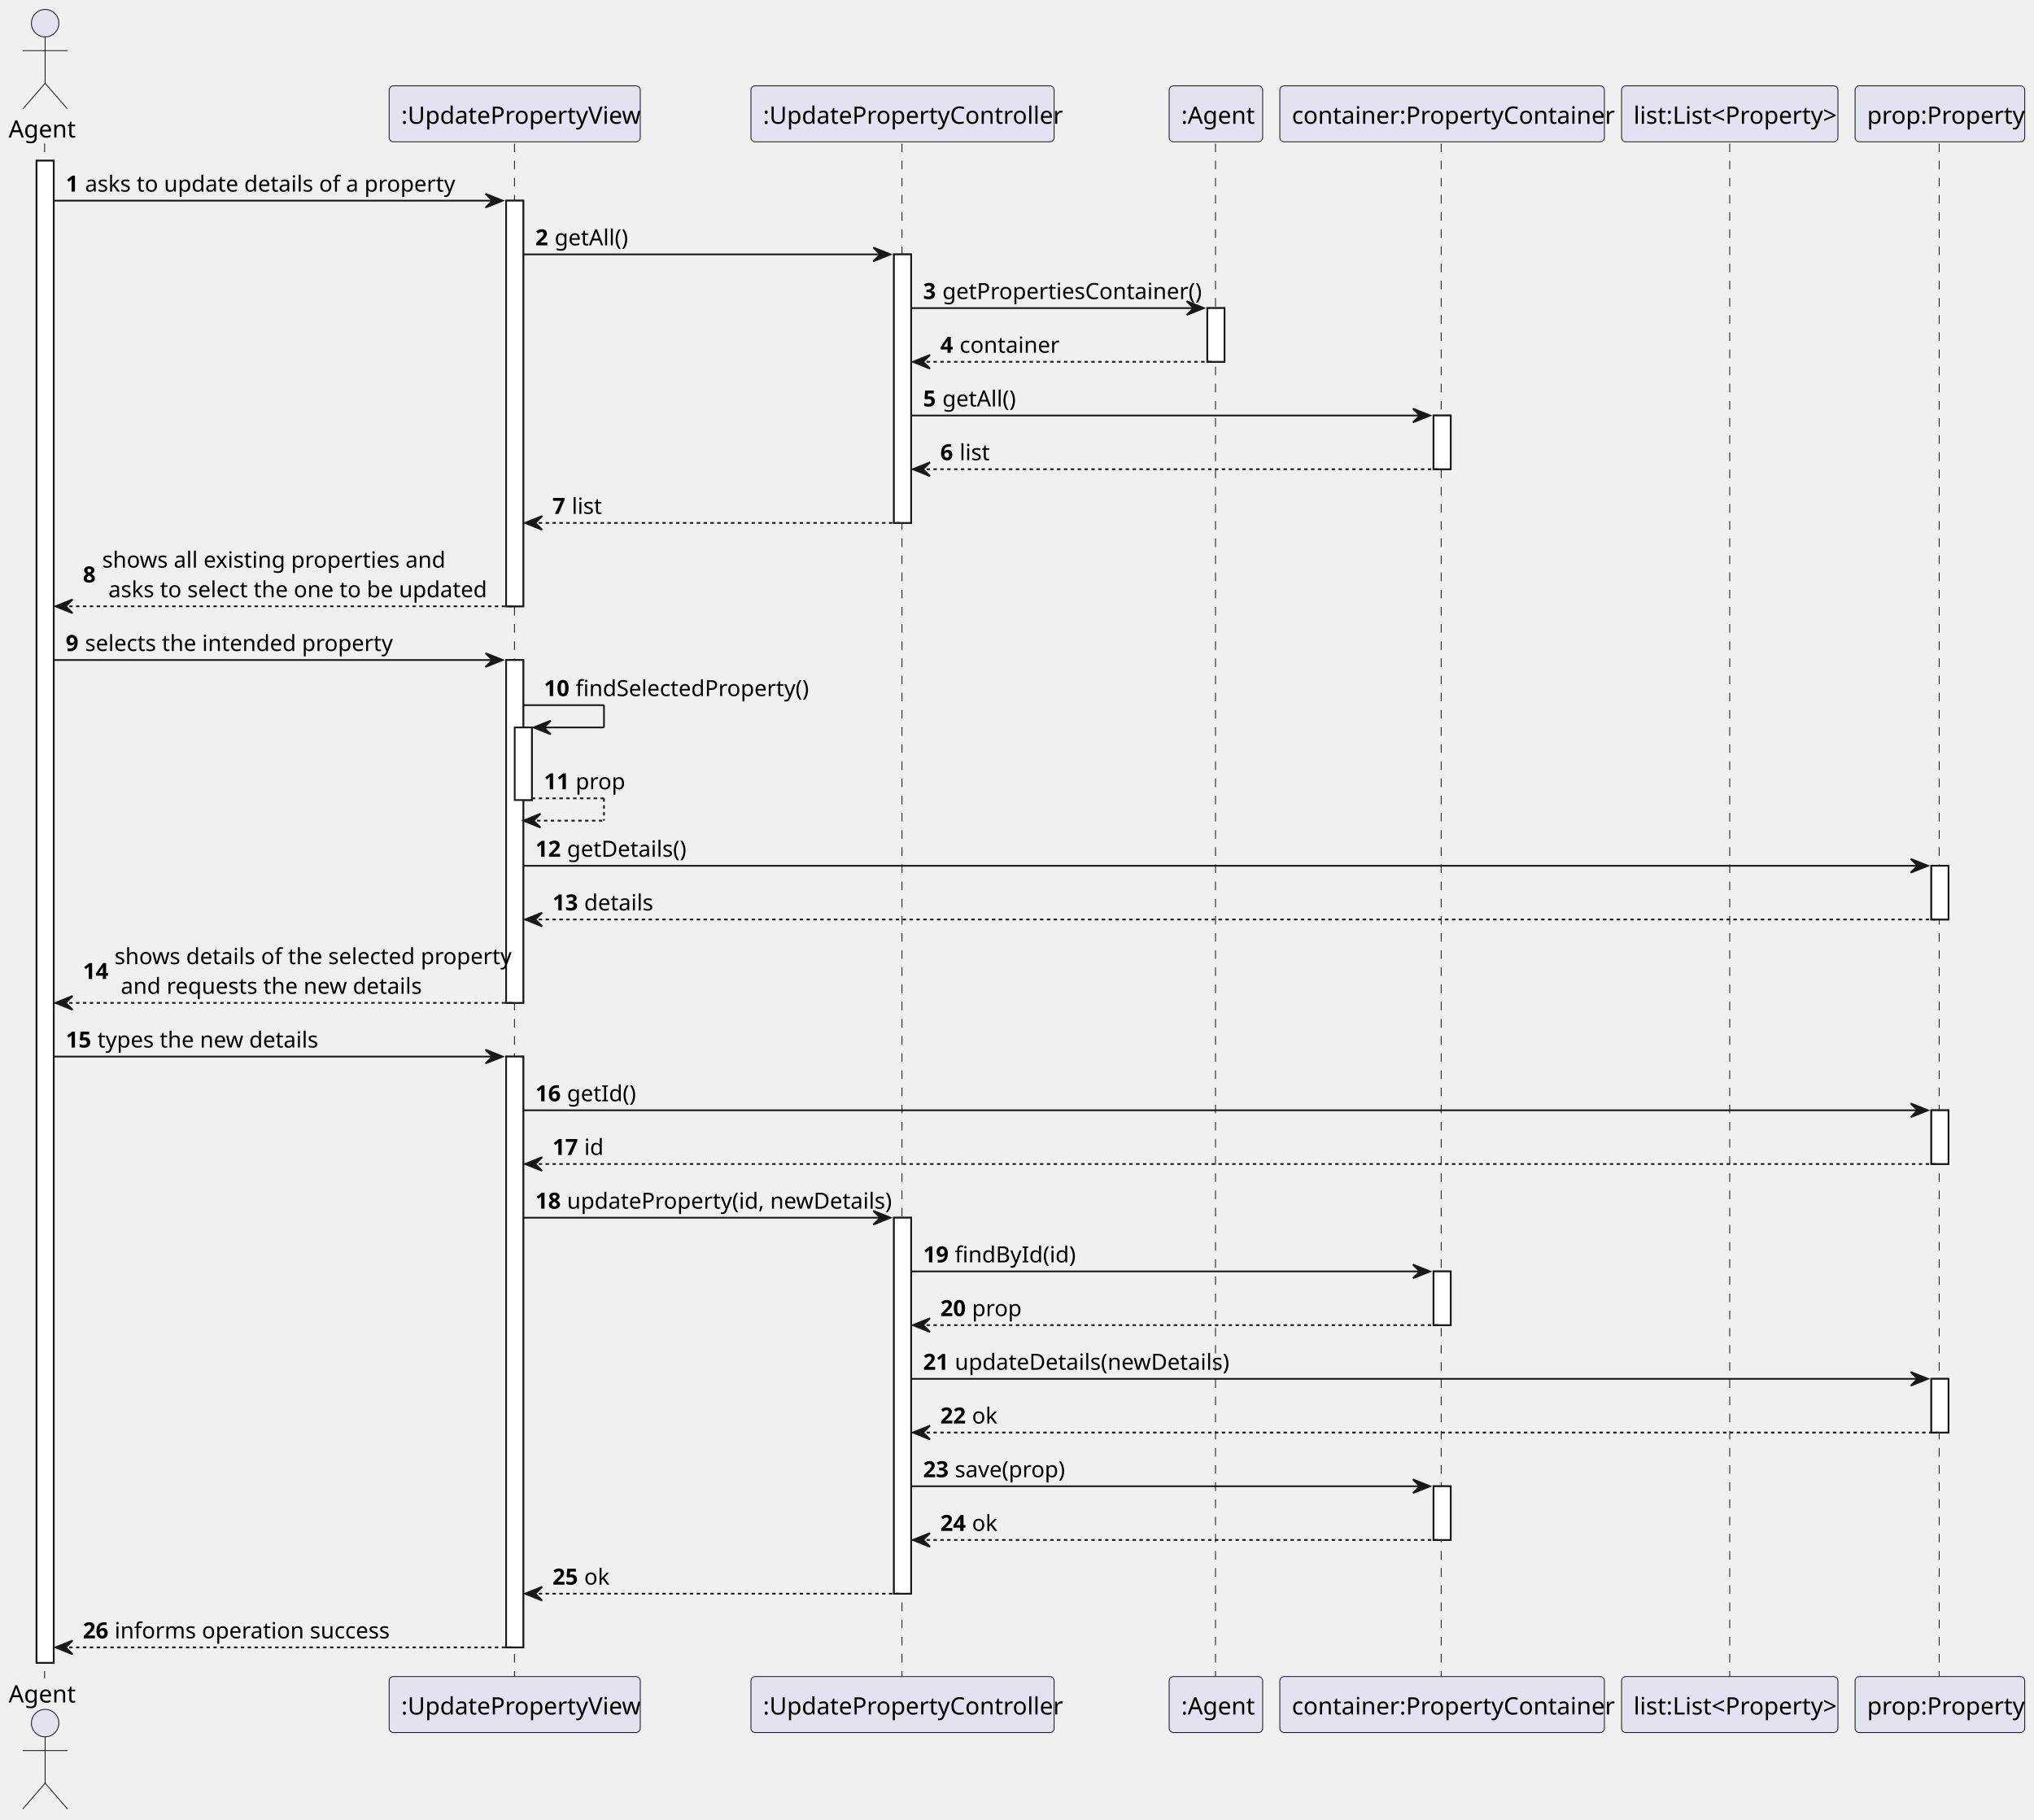
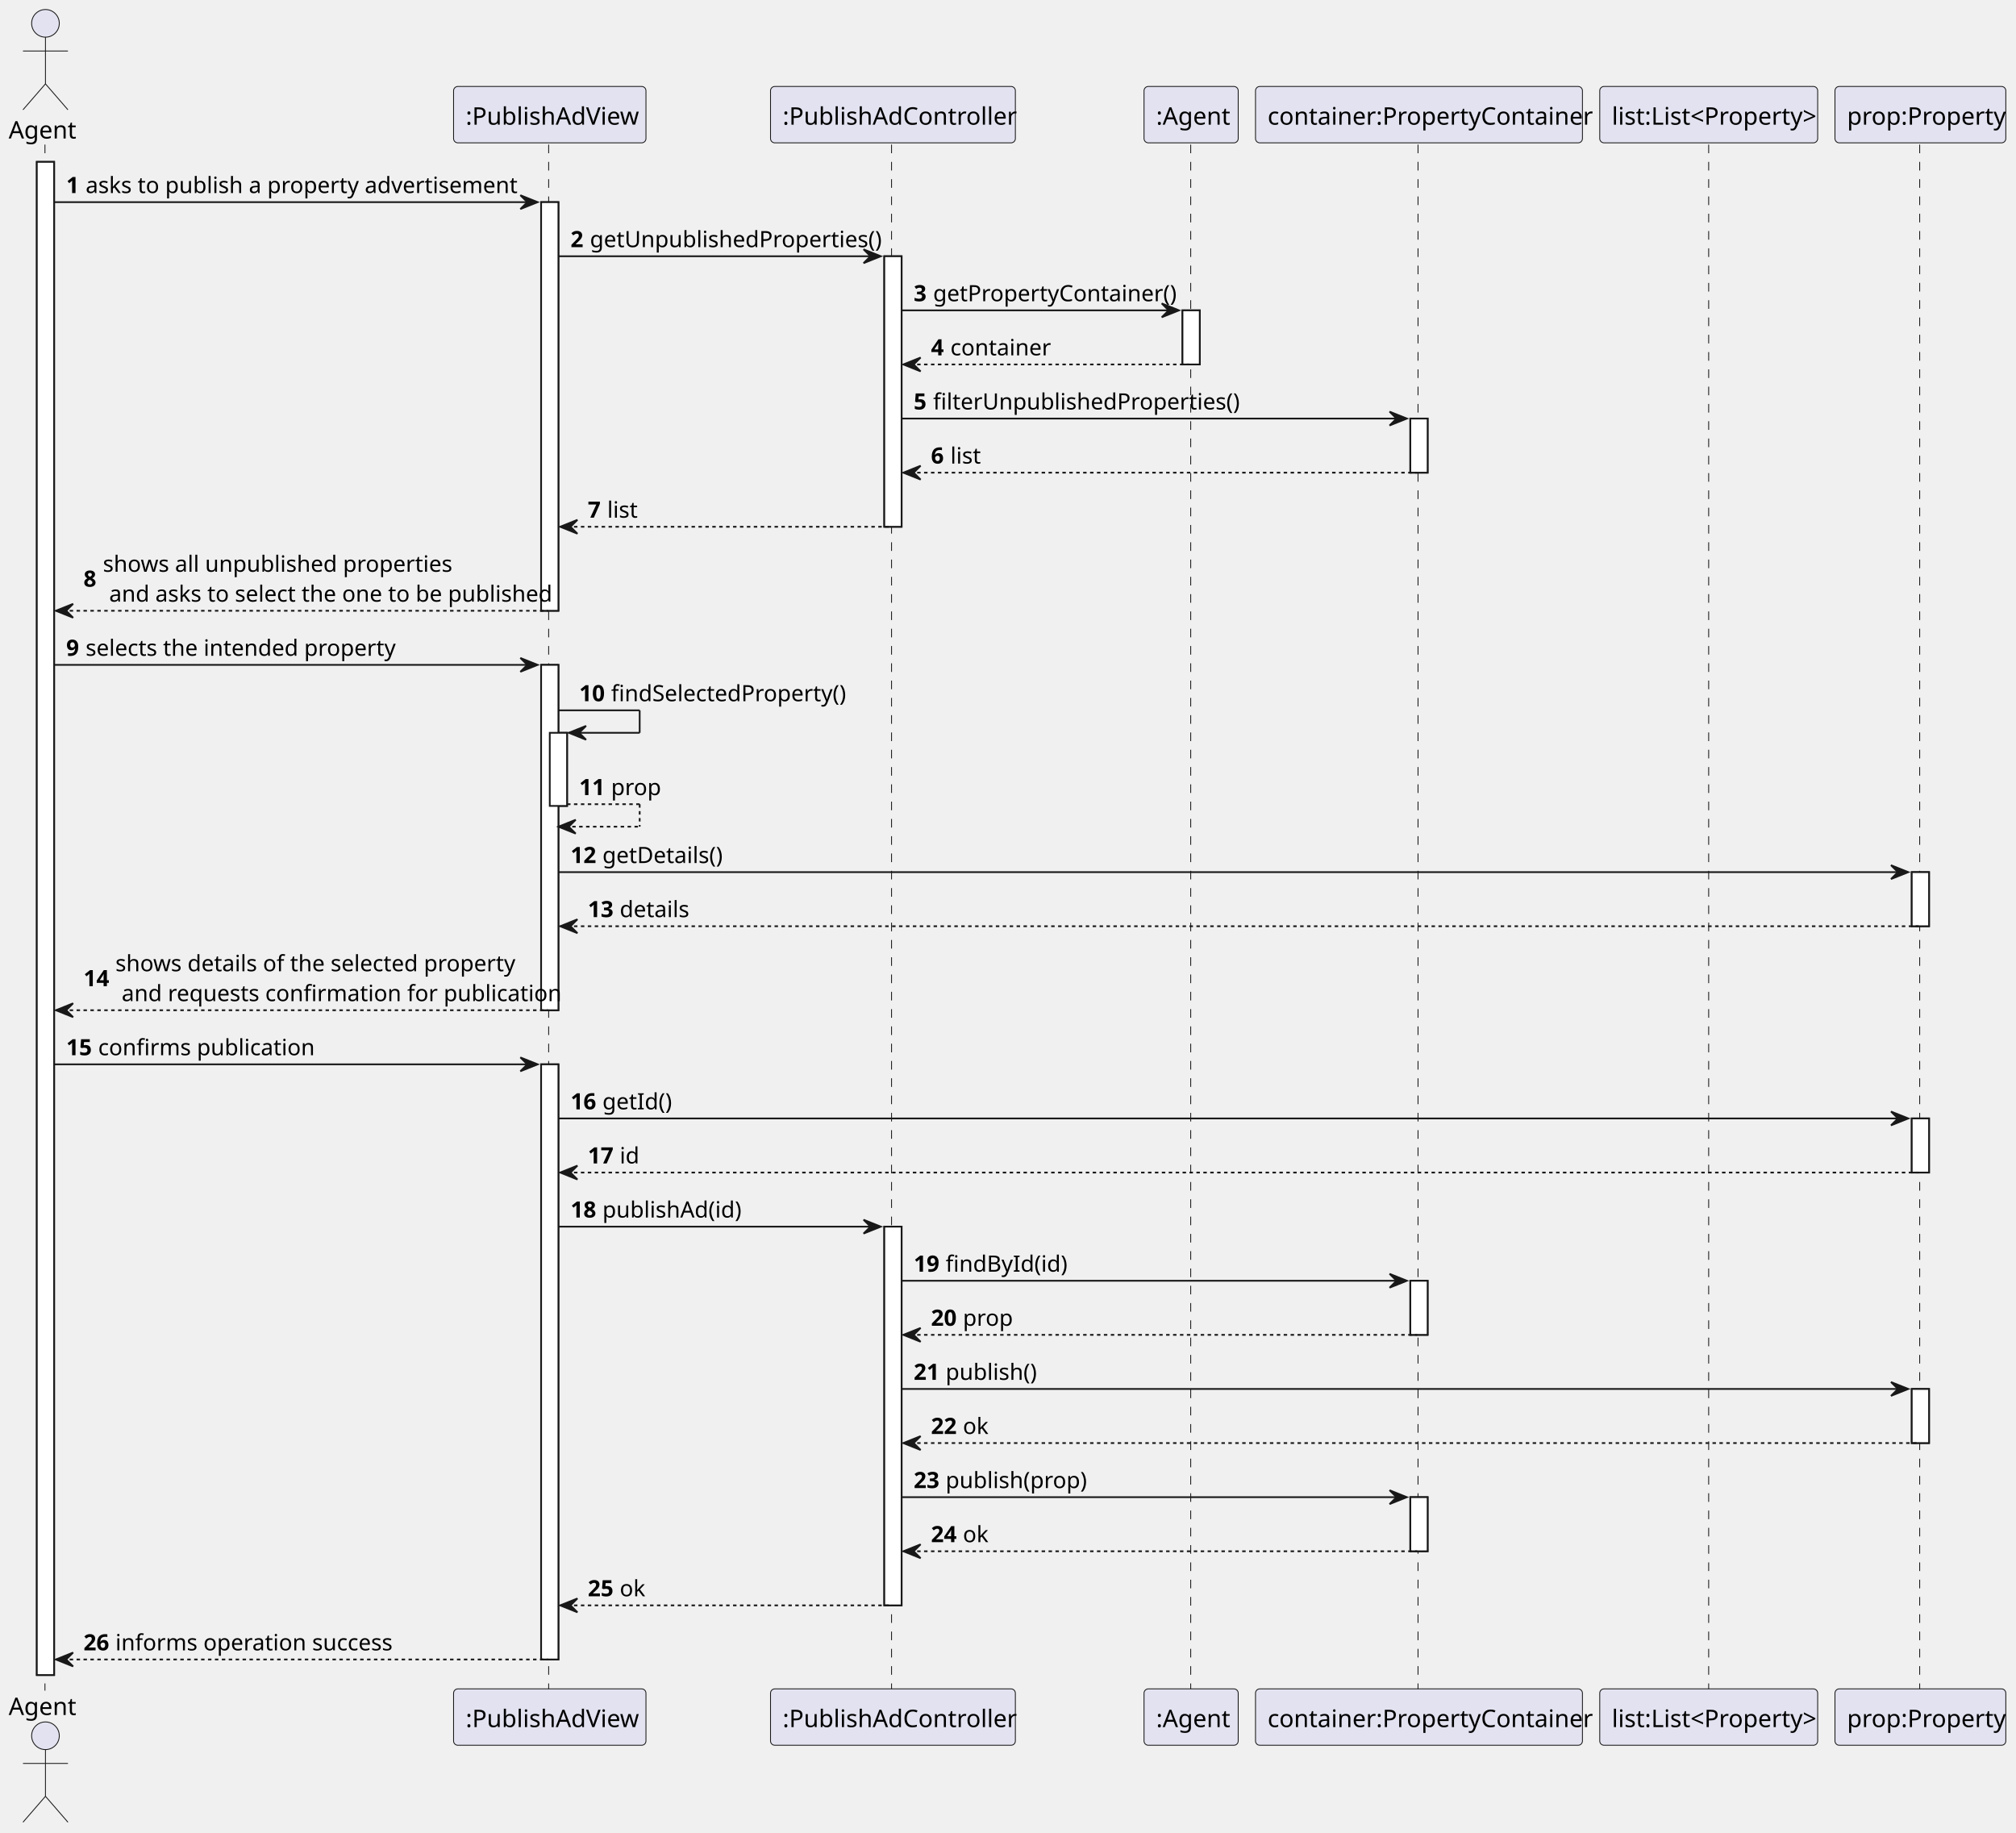
- <svg xmlns="http://www.w3.org/2000/svg" contentStyleType="text/css" height="1060px" preserveAspectRatio="none" style="width:1185px;height:1060px;background:#FFFFFF;" version="1.1" viewBox="0 0 1185 1060" width="1185px" zoomAndPan="magnify">
+ <svg xmlns="http://www.w3.org/2000/svg" contentStyleType="text/css" height="1060px" preserveAspectRatio="none" style="width:1166px;height:1060px;background:#FFFFFF;" version="1.1" viewBox="0 0 1166 1060" width="1166px" zoomAndPan="magnify">
  <defs />
  <g>
    <rect fill="#FFFFFF" height="875.148" style="stroke:#181818;stroke-width:1.0;" width="10" x="21.293" y="93.621" />
-     <rect fill="#FFFFFF" height="236.328" style="stroke:#181818;stroke-width:1.0;" width="10" x="294.873" y="116.912" />
-     <rect fill="#FFFFFF" height="199.746" style="stroke:#181818;stroke-width:1.0;" width="10" x="294.873" y="384.531" />
-     <rect fill="#FFFFFF" height="42.291" style="stroke:#181818;stroke-width:1.0;" width="10" x="299.873" y="423.822" />
-     <rect fill="#FFFFFF" height="344.201" style="stroke:#181818;stroke-width:1.0;" width="10" x="294.873" y="615.568" />
-     <rect fill="#FFFFFF" height="156.455" style="stroke:#181818;stroke-width:1.0;" width="10" x="520.811" y="148.203" />
-     <rect fill="#FFFFFF" height="219.037" style="stroke:#181818;stroke-width:1.0;" width="10" x="520.811" y="709.441" />
-     <rect fill="#FFFFFF" height="31.291" style="stroke:#181818;stroke-width:1.0;" width="10" x="703.387" y="179.494" />
-     <rect fill="#FFFFFF" height="31.291" style="stroke:#181818;stroke-width:1.0;" width="10" x="835.172" y="242.076" />
-     <rect fill="#FFFFFF" height="31.291" style="stroke:#181818;stroke-width:1.0;" width="10" x="835.172" y="740.732" />
-     <rect fill="#FFFFFF" height="31.291" style="stroke:#181818;stroke-width:1.0;" width="10" x="835.172" y="865.896" />
-     <rect fill="#FFFFFF" height="31.291" style="stroke:#181818;stroke-width:1.0;" width="10" x="1125.178" y="504.404" />
-     <rect fill="#FFFFFF" height="31.291" style="stroke:#181818;stroke-width:1.0;" width="10" x="1125.178" y="646.859" />
-     <rect fill="#FFFFFF" height="31.291" style="stroke:#181818;stroke-width:1.0;" width="10" x="1125.178" y="803.314" />
+     <rect fill="#FFFFFF" height="236.328" style="stroke:#181818;stroke-width:1.0;" width="10" x="312.971" y="116.912" />
+     <rect fill="#FFFFFF" height="199.746" style="stroke:#181818;stroke-width:1.0;" width="10" x="312.971" y="384.531" />
+     <rect fill="#FFFFFF" height="42.291" style="stroke:#181818;stroke-width:1.0;" width="10" x="317.971" y="423.822" />
+     <rect fill="#FFFFFF" height="344.201" style="stroke:#181818;stroke-width:1.0;" width="10" x="312.971" y="615.568" />
+     <rect fill="#FFFFFF" height="156.455" style="stroke:#181818;stroke-width:1.0;" width="10" x="511.454" y="148.203" />
+     <rect fill="#FFFFFF" height="219.037" style="stroke:#181818;stroke-width:1.0;" width="10" x="511.454" y="709.441" />
+     <rect fill="#FFFFFF" height="31.291" style="stroke:#181818;stroke-width:1.0;" width="10" x="683.912" y="179.494" />
+     <rect fill="#FFFFFF" height="31.291" style="stroke:#181818;stroke-width:1.0;" width="10" x="815.698" y="242.076" />
+     <rect fill="#FFFFFF" height="31.291" style="stroke:#181818;stroke-width:1.0;" width="10" x="815.698" y="740.732" />
+     <rect fill="#FFFFFF" height="31.291" style="stroke:#181818;stroke-width:1.0;" width="10" x="815.698" y="865.896" />
+     <rect fill="#FFFFFF" height="31.291" style="stroke:#181818;stroke-width:1.0;" width="10" x="1105.704" y="504.404" />
+     <rect fill="#FFFFFF" height="31.291" style="stroke:#181818;stroke-width:1.0;" width="10" x="1105.704" y="646.859" />
+     <rect fill="#FFFFFF" height="31.291" style="stroke:#181818;stroke-width:1.0;" width="10" x="1105.704" y="803.314" />
    <line style="stroke:#181818;stroke-width:0.5;stroke-dasharray:5.0,5.0;" x1="26" x2="26" y1="83.621" y2="977.769" />
-     <line style="stroke:#181818;stroke-width:0.5;stroke-dasharray:5.0,5.0;" x1="299.729" x2="299.729" y1="83.621" y2="977.769" />
-     <line style="stroke:#181818;stroke-width:0.5;stroke-dasharray:5.0,5.0;" x1="525.494" x2="525.494" y1="83.621" y2="977.769" />
-     <line style="stroke:#181818;stroke-width:0.5;stroke-dasharray:5.0,5.0;" x1="708.149" x2="708.149" y1="83.621" y2="977.769" />
-     <line style="stroke:#181818;stroke-width:0.5;stroke-dasharray:5.0,5.0;" x1="839.625" x2="839.625" y1="83.621" y2="977.769" />
-     <line style="stroke:#181818;stroke-width:0.5;stroke-dasharray:5.0,5.0;" x1="1007.72" x2="1007.72" y1="83.621" y2="977.769" />
-     <line style="stroke:#181818;stroke-width:0.5;stroke-dasharray:5.0,5.0;" x1="1129.768" x2="1129.768" y1="83.621" y2="977.769" />
+     <line style="stroke:#181818;stroke-width:0.5;stroke-dasharray:5.0,5.0;" x1="317.333" x2="317.333" y1="83.621" y2="977.769" />
+     <line style="stroke:#181818;stroke-width:0.5;stroke-dasharray:5.0,5.0;" x1="515.644" x2="515.644" y1="83.621" y2="977.769" />
+     <line style="stroke:#181818;stroke-width:0.5;stroke-dasharray:5.0,5.0;" x1="688.674" x2="688.674" y1="83.621" y2="977.769" />
+     <line style="stroke:#181818;stroke-width:0.5;stroke-dasharray:5.0,5.0;" x1="820.15" x2="820.15" y1="83.621" y2="977.769" />
+     <line style="stroke:#181818;stroke-width:0.5;stroke-dasharray:5.0,5.0;" x1="988.246" x2="988.246" y1="83.621" y2="977.769" />
+     <line style="stroke:#181818;stroke-width:0.5;stroke-dasharray:5.0,5.0;" x1="1110.293" x2="1110.293" y1="83.621" y2="977.769" />
    <text fill="#000000" font-family="sans-serif" font-size="14" lengthAdjust="spacing" textLength="36.586" x="5" y="80.107">Agent
        </text>
    <ellipse cx="26.293" cy="13.5" fill="#E2E2F0" rx="8" ry="8" style="stroke:#181818;stroke-width:0.5;" />
    <path d="M26.293,21.5 L26.293,48.5 M13.293,29.5 L39.293,29.5 M26.293,48.5 L13.293,63.5 M26.293,48.5 L39.293,63.5 " fill="none" style="stroke:#181818;stroke-width:0.5;" />
    <text fill="#000000" font-family="sans-serif" font-size="14" lengthAdjust="spacing" textLength="36.586" x="5" y="991.877">Agent
        </text>
    <ellipse cx="26.293" cy="1003.891" fill="#E2E2F0" rx="8" ry="8" style="stroke:#181818;stroke-width:0.5;" />
    <path d="M26.293,1011.891 L26.293,1038.891 M13.293,1019.891 L39.293,1019.891 M26.293,1038.891 L13.293,1053.891 M26.293,1038.891 L39.293,1053.891 " fill="none" style="stroke:#181818;stroke-width:0.5;" />
-     <rect fill="#E2E2F0" height="32.621" rx="2.5" ry="2.5" style="stroke:#181818;stroke-width:0.5;" width="146.289" x="226.729" y="50" />
-     <text fill="#000000" font-family="sans-serif" font-size="14" lengthAdjust="spacing" textLength="132.289" x="233.729" y="72.107">:UpdatePropertyView
-         </text>
-     <rect fill="#E2E2F0" height="32.621" rx="2.5" ry="2.5" style="stroke:#181818;stroke-width:0.5;" width="146.289" x="226.729" y="976.769" />
-     <text fill="#000000" font-family="sans-serif" font-size="14" lengthAdjust="spacing" textLength="132.289" x="233.729" y="998.877">:UpdatePropertyView
-         </text>
-     <rect fill="#E2E2F0" height="32.621" rx="2.5" ry="2.5" style="stroke:#181818;stroke-width:0.5;" width="176.634" x="437.494" y="50" />
-     <text fill="#000000" font-family="sans-serif" font-size="14" lengthAdjust="spacing" textLength="162.634" x="444.494" y="72.107">:UpdatePropertyController
-         </text>
-     <rect fill="#E2E2F0" height="32.621" rx="2.5" ry="2.5" style="stroke:#181818;stroke-width:0.5;" width="176.634" x="437.494" y="976.769" />
-     <text fill="#000000" font-family="sans-serif" font-size="14" lengthAdjust="spacing" textLength="162.634" x="444.494" y="998.877">:UpdatePropertyController
-         </text>
-     <rect fill="#E2E2F0" height="32.621" rx="2.5" ry="2.5" style="stroke:#181818;stroke-width:0.5;" width="54.476" x="681.149" y="50" />
-     <text fill="#000000" font-family="sans-serif" font-size="14" lengthAdjust="spacing" textLength="40.476" x="688.149" y="72.107">:Agent
-         </text>
-     <rect fill="#E2E2F0" height="32.621" rx="2.5" ry="2.5" style="stroke:#181818;stroke-width:0.5;" width="54.476" x="681.149" y="976.769" />
-     <text fill="#000000" font-family="sans-serif" font-size="14" lengthAdjust="spacing" textLength="40.476" x="688.149" y="998.877">:Agent
-         </text>
-     <rect fill="#E2E2F0" height="32.621" rx="2.5" ry="2.5" style="stroke:#181818;stroke-width:0.5;" width="189.096" x="745.625" y="50" />
-     <text fill="#000000" font-family="sans-serif" font-size="14" lengthAdjust="spacing" textLength="175.096" x="752.625" y="72.107">container:PropertyContainer
-         </text>
-     <rect fill="#E2E2F0" height="32.621" rx="2.5" ry="2.5" style="stroke:#181818;stroke-width:0.5;" width="189.096" x="745.625" y="976.769" />
-     <text fill="#000000" font-family="sans-serif" font-size="14" lengthAdjust="spacing" textLength="175.096" x="752.625" y="998.877">container:PropertyContainer
-         </text>
-     <rect fill="#E2E2F0" height="32.621" rx="2.5" ry="2.5" style="stroke:#181818;stroke-width:0.5;" width="126.048" x="944.72" y="50" />
-     <text fill="#000000" font-family="sans-serif" font-size="14" lengthAdjust="spacing" textLength="112.048" x="951.72" y="72.107">list:List&lt;Property&gt;
-         </text>
-     <rect fill="#E2E2F0" height="32.621" rx="2.5" ry="2.5" style="stroke:#181818;stroke-width:0.5;" width="126.048" x="944.72" y="976.769" />
-     <text fill="#000000" font-family="sans-serif" font-size="14" lengthAdjust="spacing" textLength="112.048" x="951.72" y="998.877">list:List&lt;Property&gt;
-         </text>
-     <rect fill="#E2E2F0" height="32.621" rx="2.5" ry="2.5" style="stroke:#181818;stroke-width:0.5;" width="98.82" x="1080.768" y="50" />
-     <text fill="#000000" font-family="sans-serif" font-size="14" lengthAdjust="spacing" textLength="84.82" x="1087.768" y="72.107">prop:Property
-         </text>
-     <rect fill="#E2E2F0" height="32.621" rx="2.5" ry="2.5" style="stroke:#181818;stroke-width:0.5;" width="98.82" x="1080.768" y="976.769" />
-     <text fill="#000000" font-family="sans-serif" font-size="14" lengthAdjust="spacing" textLength="84.82" x="1087.768" y="998.877">prop:Property
+     <rect fill="#E2E2F0" height="32.621" rx="2.5" ry="2.5" style="stroke:#181818;stroke-width:0.5;" width="111.275" x="262.333" y="50" />
+     <text fill="#000000" font-family="sans-serif" font-size="14" lengthAdjust="spacing" textLength="97.275" x="269.333" y="72.107">:PublishAdView
+         </text>
+     <rect fill="#E2E2F0" height="32.621" rx="2.5" ry="2.5" style="stroke:#181818;stroke-width:0.5;" width="111.275" x="262.333" y="976.769" />
+     <text fill="#000000" font-family="sans-serif" font-size="14" lengthAdjust="spacing" textLength="97.275" x="269.333" y="998.877">:PublishAdView
+         </text>
+     <rect fill="#E2E2F0" height="32.621" rx="2.5" ry="2.5" style="stroke:#181818;stroke-width:0.5;" width="141.62" x="445.644" y="50" />
+     <text fill="#000000" font-family="sans-serif" font-size="14" lengthAdjust="spacing" textLength="127.62" x="452.644" y="72.107">:PublishAdController
+         </text>
+     <rect fill="#E2E2F0" height="32.621" rx="2.5" ry="2.5" style="stroke:#181818;stroke-width:0.5;" width="141.62" x="445.644" y="976.769" />
+     <text fill="#000000" font-family="sans-serif" font-size="14" lengthAdjust="spacing" textLength="127.62" x="452.644" y="998.877">:PublishAdController
+         </text>
+     <rect fill="#E2E2F0" height="32.621" rx="2.5" ry="2.5" style="stroke:#181818;stroke-width:0.5;" width="54.476" x="661.674" y="50" />
+     <text fill="#000000" font-family="sans-serif" font-size="14" lengthAdjust="spacing" textLength="40.476" x="668.674" y="72.107">:Agent
+         </text>
+     <rect fill="#E2E2F0" height="32.621" rx="2.5" ry="2.5" style="stroke:#181818;stroke-width:0.5;" width="54.476" x="661.674" y="976.769" />
+     <text fill="#000000" font-family="sans-serif" font-size="14" lengthAdjust="spacing" textLength="40.476" x="668.674" y="998.877">:Agent
+         </text>
+     <rect fill="#E2E2F0" height="32.621" rx="2.5" ry="2.5" style="stroke:#181818;stroke-width:0.5;" width="189.096" x="726.15" y="50" />
+     <text fill="#000000" font-family="sans-serif" font-size="14" lengthAdjust="spacing" textLength="175.096" x="733.15" y="72.107">container:PropertyContainer
+         </text>
+     <rect fill="#E2E2F0" height="32.621" rx="2.5" ry="2.5" style="stroke:#181818;stroke-width:0.5;" width="189.096" x="726.15" y="976.769" />
+     <text fill="#000000" font-family="sans-serif" font-size="14" lengthAdjust="spacing" textLength="175.096" x="733.15" y="998.877">container:PropertyContainer
+         </text>
+     <rect fill="#E2E2F0" height="32.621" rx="2.5" ry="2.5" style="stroke:#181818;stroke-width:0.5;" width="126.048" x="925.246" y="50" />
+     <text fill="#000000" font-family="sans-serif" font-size="14" lengthAdjust="spacing" textLength="112.048" x="932.246" y="72.107">list:List&lt;Property&gt;
+         </text>
+     <rect fill="#E2E2F0" height="32.621" rx="2.5" ry="2.5" style="stroke:#181818;stroke-width:0.5;" width="126.048" x="925.246" y="976.769" />
+     <text fill="#000000" font-family="sans-serif" font-size="14" lengthAdjust="spacing" textLength="112.048" x="932.246" y="998.877">list:List&lt;Property&gt;
+         </text>
+     <rect fill="#E2E2F0" height="32.621" rx="2.5" ry="2.5" style="stroke:#181818;stroke-width:0.5;" width="98.82" x="1061.293" y="50" />
+     <text fill="#000000" font-family="sans-serif" font-size="14" lengthAdjust="spacing" textLength="84.82" x="1068.293" y="72.107">prop:Property
+         </text>
+     <rect fill="#E2E2F0" height="32.621" rx="2.5" ry="2.5" style="stroke:#181818;stroke-width:0.5;" width="98.82" x="1061.293" y="976.769" />
+     <text fill="#000000" font-family="sans-serif" font-size="14" lengthAdjust="spacing" textLength="84.82" x="1068.293" y="998.877">prop:Property
        </text>
    <rect fill="#FFFFFF" height="875.148" style="stroke:#181818;stroke-width:1.0;" width="10" x="21.293" y="93.621" />
-     <rect fill="#FFFFFF" height="236.328" style="stroke:#181818;stroke-width:1.0;" width="10" x="294.873" y="116.912" />
-     <rect fill="#FFFFFF" height="199.746" style="stroke:#181818;stroke-width:1.0;" width="10" x="294.873" y="384.531" />
-     <rect fill="#FFFFFF" height="42.291" style="stroke:#181818;stroke-width:1.0;" width="10" x="299.873" y="423.822" />
-     <rect fill="#FFFFFF" height="344.201" style="stroke:#181818;stroke-width:1.0;" width="10" x="294.873" y="615.568" />
-     <rect fill="#FFFFFF" height="156.455" style="stroke:#181818;stroke-width:1.0;" width="10" x="520.811" y="148.203" />
-     <rect fill="#FFFFFF" height="219.037" style="stroke:#181818;stroke-width:1.0;" width="10" x="520.811" y="709.441" />
-     <rect fill="#FFFFFF" height="31.291" style="stroke:#181818;stroke-width:1.0;" width="10" x="703.387" y="179.494" />
-     <rect fill="#FFFFFF" height="31.291" style="stroke:#181818;stroke-width:1.0;" width="10" x="835.172" y="242.076" />
-     <rect fill="#FFFFFF" height="31.291" style="stroke:#181818;stroke-width:1.0;" width="10" x="835.172" y="740.732" />
-     <rect fill="#FFFFFF" height="31.291" style="stroke:#181818;stroke-width:1.0;" width="10" x="835.172" y="865.896" />
-     <rect fill="#FFFFFF" height="31.291" style="stroke:#181818;stroke-width:1.0;" width="10" x="1125.178" y="504.404" />
-     <rect fill="#FFFFFF" height="31.291" style="stroke:#181818;stroke-width:1.0;" width="10" x="1125.178" y="646.859" />
-     <rect fill="#FFFFFF" height="31.291" style="stroke:#181818;stroke-width:1.0;" width="10" x="1125.178" y="803.314" />
-     <polygon fill="#181818" points="282.873,112.912,292.873,116.912,282.873,120.912,286.873,116.912" style="stroke:#181818;stroke-width:1.0;" />
-     <line style="stroke:#181818;stroke-width:1.0;" x1="31.293" x2="288.873" y1="116.912" y2="116.912" />
+     <rect fill="#FFFFFF" height="236.328" style="stroke:#181818;stroke-width:1.0;" width="10" x="312.971" y="116.912" />
+     <rect fill="#FFFFFF" height="199.746" style="stroke:#181818;stroke-width:1.0;" width="10" x="312.971" y="384.531" />
+     <rect fill="#FFFFFF" height="42.291" style="stroke:#181818;stroke-width:1.0;" width="10" x="317.971" y="423.822" />
+     <rect fill="#FFFFFF" height="344.201" style="stroke:#181818;stroke-width:1.0;" width="10" x="312.971" y="615.568" />
+     <rect fill="#FFFFFF" height="156.455" style="stroke:#181818;stroke-width:1.0;" width="10" x="511.454" y="148.203" />
+     <rect fill="#FFFFFF" height="219.037" style="stroke:#181818;stroke-width:1.0;" width="10" x="511.454" y="709.441" />
+     <rect fill="#FFFFFF" height="31.291" style="stroke:#181818;stroke-width:1.0;" width="10" x="683.912" y="179.494" />
+     <rect fill="#FFFFFF" height="31.291" style="stroke:#181818;stroke-width:1.0;" width="10" x="815.698" y="242.076" />
+     <rect fill="#FFFFFF" height="31.291" style="stroke:#181818;stroke-width:1.0;" width="10" x="815.698" y="740.732" />
+     <rect fill="#FFFFFF" height="31.291" style="stroke:#181818;stroke-width:1.0;" width="10" x="815.698" y="865.896" />
+     <rect fill="#FFFFFF" height="31.291" style="stroke:#181818;stroke-width:1.0;" width="10" x="1105.704" y="504.404" />
+     <rect fill="#FFFFFF" height="31.291" style="stroke:#181818;stroke-width:1.0;" width="10" x="1105.704" y="646.859" />
+     <rect fill="#FFFFFF" height="31.291" style="stroke:#181818;stroke-width:1.0;" width="10" x="1105.704" y="803.314" />
+     <polygon fill="#181818" points="300.971,112.912,310.971,116.912,300.971,120.912,304.971,116.912" style="stroke:#181818;stroke-width:1.0;" />
+     <line style="stroke:#181818;stroke-width:1.0;" x1="31.293" x2="306.971" y1="116.912" y2="116.912" />
    <text fill="#000000" font-family="sans-serif" font-size="13" font-weight="bold" lengthAdjust="spacing" textLength="7.23" x="38.293" y="111.649">1
        </text>
-     <text fill="#000000" font-family="sans-serif" font-size="13" lengthAdjust="spacing" textLength="202.344" x="49.523" y="111.649">asks to update details of a property
-         </text>
-     <polygon fill="#181818" points="508.81,144.203,518.811,148.203,508.81,152.203,512.811,148.203" style="stroke:#181818;stroke-width:1.0;" />
-     <line style="stroke:#181818;stroke-width:1.0;" x1="304.873" x2="514.811" y1="148.203" y2="148.203" />
-     <text fill="#000000" font-family="sans-serif" font-size="13" font-weight="bold" lengthAdjust="spacing" textLength="7.23" x="311.873" y="142.94">2
-         </text>
-     <text fill="#000000" font-family="sans-serif" font-size="13" lengthAdjust="spacing" textLength="41.177" x="323.103" y="142.94">getAll()
-         </text>
-     <polygon fill="#181818" points="691.387,175.494,701.387,179.494,691.387,183.494,695.387,179.494" style="stroke:#181818;stroke-width:1.0;" />
-     <line style="stroke:#181818;stroke-width:1.0;" x1="530.811" x2="697.387" y1="179.494" y2="179.494" />
-     <text fill="#000000" font-family="sans-serif" font-size="13" font-weight="bold" lengthAdjust="spacing" textLength="7.23" x="537.811" y="174.231">3
-         </text>
-     <text fill="#000000" font-family="sans-serif" font-size="13" lengthAdjust="spacing" textLength="142.346" x="549.04" y="174.231">getPropertiesContainer()
-         </text>
-     <polygon fill="#181818" points="541.811,206.785,531.811,210.785,541.811,214.785,537.811,210.785" style="stroke:#181818;stroke-width:1.0;" />
-     <line style="stroke:#181818;stroke-width:1.0;stroke-dasharray:2.0,2.0;" x1="535.811" x2="707.387" y1="210.785" y2="210.785" />
-     <text fill="#000000" font-family="sans-serif" font-size="13" font-weight="bold" lengthAdjust="spacing" textLength="7.23" x="547.811" y="205.523">4
-         </text>
-     <text fill="#000000" font-family="sans-serif" font-size="13" lengthAdjust="spacing" textLength="53.479" x="559.04" y="205.523">container
-         </text>
-     <polygon fill="#181818" points="823.172,238.076,833.172,242.076,823.172,246.076,827.172,242.076" style="stroke:#181818;stroke-width:1.0;" />
-     <line style="stroke:#181818;stroke-width:1.0;" x1="530.811" x2="829.172" y1="242.076" y2="242.076" />
-     <text fill="#000000" font-family="sans-serif" font-size="13" font-weight="bold" lengthAdjust="spacing" textLength="7.23" x="537.811" y="236.814">5
-         </text>
-     <text fill="#000000" font-family="sans-serif" font-size="13" lengthAdjust="spacing" textLength="41.177" x="549.04" y="236.814">getAll()
-         </text>
-     <polygon fill="#181818" points="541.811,269.367,531.811,273.367,541.811,277.367,537.811,273.367" style="stroke:#181818;stroke-width:1.0;" />
-     <line style="stroke:#181818;stroke-width:1.0;stroke-dasharray:2.0,2.0;" x1="535.811" x2="839.172" y1="273.367" y2="273.367" />
-     <text fill="#000000" font-family="sans-serif" font-size="13" font-weight="bold" lengthAdjust="spacing" textLength="7.23" x="547.811" y="268.104">6
-         </text>
-     <text fill="#000000" font-family="sans-serif" font-size="13" lengthAdjust="spacing" textLength="15.888" x="559.04" y="268.104">list
-         </text>
-     <polygon fill="#181818" points="315.873,300.658,305.873,304.658,315.873,308.658,311.873,304.658" style="stroke:#181818;stroke-width:1.0;" />
-     <line style="stroke:#181818;stroke-width:1.0;stroke-dasharray:2.0,2.0;" x1="309.873" x2="524.811" y1="304.658" y2="304.658" />
-     <text fill="#000000" font-family="sans-serif" font-size="13" font-weight="bold" lengthAdjust="spacing" textLength="7.23" x="321.873" y="299.396">7
-         </text>
-     <text fill="#000000" font-family="sans-serif" font-size="13" lengthAdjust="spacing" textLength="15.888" x="333.103" y="299.396">list
+     <text fill="#000000" font-family="sans-serif" font-size="13" lengthAdjust="spacing" textLength="233.397" x="49.523" y="111.649">asks to publish a property advertisement
+         </text>
+     <polygon fill="#181818" points="499.454,144.203,509.454,148.203,499.454,152.203,503.454,148.203" style="stroke:#181818;stroke-width:1.0;" />
+     <line style="stroke:#181818;stroke-width:1.0;" x1="322.971" x2="505.454" y1="148.203" y2="148.203" />
+     <text fill="#000000" font-family="sans-serif" font-size="13" font-weight="bold" lengthAdjust="spacing" textLength="7.23" x="329.971" y="142.94">2
+         </text>
+     <text fill="#000000" font-family="sans-serif" font-size="13" lengthAdjust="spacing" textLength="158.253" x="341.201" y="142.94">getUnpublishedProperties()
+         </text>
+     <polygon fill="#181818" points="671.912,175.494,681.912,179.494,671.912,183.494,675.912,179.494" style="stroke:#181818;stroke-width:1.0;" />
+     <line style="stroke:#181818;stroke-width:1.0;" x1="521.454" x2="677.912" y1="179.494" y2="179.494" />
+     <text fill="#000000" font-family="sans-serif" font-size="13" font-weight="bold" lengthAdjust="spacing" textLength="7.23" x="528.454" y="174.231">3
+         </text>
+     <text fill="#000000" font-family="sans-serif" font-size="13" lengthAdjust="spacing" textLength="132.228" x="539.684" y="174.231">getPropertyContainer()
+         </text>
+     <polygon fill="#181818" points="532.454,206.785,522.454,210.785,532.454,214.785,528.454,210.785" style="stroke:#181818;stroke-width:1.0;" />
+     <line style="stroke:#181818;stroke-width:1.0;stroke-dasharray:2.0,2.0;" x1="526.454" x2="687.912" y1="210.785" y2="210.785" />
+     <text fill="#000000" font-family="sans-serif" font-size="13" font-weight="bold" lengthAdjust="spacing" textLength="7.23" x="538.454" y="205.523">4
+         </text>
+     <text fill="#000000" font-family="sans-serif" font-size="13" lengthAdjust="spacing" textLength="53.479" x="549.684" y="205.523">container
+         </text>
+     <polygon fill="#181818" points="803.698,238.076,813.698,242.076,803.698,246.076,807.698,242.076" style="stroke:#181818;stroke-width:1.0;" />
+     <line style="stroke:#181818;stroke-width:1.0;" x1="521.454" x2="809.698" y1="242.076" y2="242.076" />
+     <text fill="#000000" font-family="sans-serif" font-size="13" font-weight="bold" lengthAdjust="spacing" textLength="7.23" x="528.454" y="236.814">5
+         </text>
+     <text fill="#000000" font-family="sans-serif" font-size="13" lengthAdjust="spacing" textLength="164.741" x="539.684" y="236.814">filterUnpublishedProperties()
+         </text>
+     <polygon fill="#181818" points="532.454,269.367,522.454,273.367,532.454,277.367,528.454,273.367" style="stroke:#181818;stroke-width:1.0;" />
+     <line style="stroke:#181818;stroke-width:1.0;stroke-dasharray:2.0,2.0;" x1="526.454" x2="819.698" y1="273.367" y2="273.367" />
+     <text fill="#000000" font-family="sans-serif" font-size="13" font-weight="bold" lengthAdjust="spacing" textLength="7.23" x="538.454" y="268.104">6
+         </text>
+     <text fill="#000000" font-family="sans-serif" font-size="13" lengthAdjust="spacing" textLength="15.888" x="549.684" y="268.104">list
+         </text>
+     <polygon fill="#181818" points="333.971,300.658,323.971,304.658,333.971,308.658,329.971,304.658" style="stroke:#181818;stroke-width:1.0;" />
+     <line style="stroke:#181818;stroke-width:1.0;stroke-dasharray:2.0,2.0;" x1="327.971" x2="515.454" y1="304.658" y2="304.658" />
+     <text fill="#000000" font-family="sans-serif" font-size="13" font-weight="bold" lengthAdjust="spacing" textLength="7.23" x="339.971" y="299.396">7
+         </text>
+     <text fill="#000000" font-family="sans-serif" font-size="13" lengthAdjust="spacing" textLength="15.888" x="351.201" y="299.396">list
        </text>
    <polygon fill="#181818" points="42.293,349.24,32.293,353.24,42.293,357.24,38.293,353.24" style="stroke:#181818;stroke-width:1.0;" />
-     <line style="stroke:#181818;stroke-width:1.0;stroke-dasharray:2.0,2.0;" x1="36.293" x2="298.873" y1="353.24" y2="353.24" />
+     <line style="stroke:#181818;stroke-width:1.0;stroke-dasharray:2.0,2.0;" x1="36.293" x2="316.971" y1="353.24" y2="353.24" />
    <text fill="#000000" font-family="sans-serif" font-size="13" font-weight="bold" lengthAdjust="spacing" textLength="7.23" x="48.293" y="339.332">8
        </text>
-     <text fill="#000000" font-family="sans-serif" font-size="13" lengthAdjust="spacing" textLength="187.878" x="59.523" y="330.687">shows all existing properties and
-         </text>
-     <text fill="#000000" font-family="sans-serif" font-size="13" lengthAdjust="spacing" textLength="208.87" x="63.135" y="347.978">asks to select the one to be updated
-         </text>
-     <polygon fill="#181818" points="282.873,380.531,292.873,384.531,282.873,388.531,286.873,384.531" style="stroke:#181818;stroke-width:1.0;" />
-     <line style="stroke:#181818;stroke-width:1.0;" x1="31.293" x2="288.873" y1="384.531" y2="384.531" />
+     <text fill="#000000" font-family="sans-serif" font-size="13" lengthAdjust="spacing" textLength="188.614" x="59.523" y="330.687">shows all unpublished properties
+         </text>
+     <text fill="#000000" font-family="sans-serif" font-size="13" lengthAdjust="spacing" textLength="242.836" x="63.135" y="347.978">and asks to select the one to be published
+         </text>
+     <polygon fill="#181818" points="300.971,380.531,310.971,384.531,300.971,388.531,304.971,384.531" style="stroke:#181818;stroke-width:1.0;" />
+     <line style="stroke:#181818;stroke-width:1.0;" x1="31.293" x2="306.971" y1="384.531" y2="384.531" />
    <text fill="#000000" font-family="sans-serif" font-size="13" font-weight="bold" lengthAdjust="spacing" textLength="7.23" x="38.293" y="379.269">9
        </text>
    <text fill="#000000" font-family="sans-serif" font-size="13" lengthAdjust="spacing" textLength="166.937" x="49.523" y="379.269">selects the intended property
        </text>
-     <line style="stroke:#181818;stroke-width:1.0;" x1="304.873" x2="351.873" y1="410.822" y2="410.822" />
-     <line style="stroke:#181818;stroke-width:1.0;" x1="351.873" x2="351.873" y1="410.822" y2="423.822" />
-     <line style="stroke:#181818;stroke-width:1.0;" x1="310.873" x2="351.873" y1="423.822" y2="423.822" />
-     <polygon fill="#181818" points="320.873,419.822,310.873,423.822,320.873,427.822,316.873,423.822" style="stroke:#181818;stroke-width:1.0;" />
-     <text fill="#000000" font-family="sans-serif" font-size="13" font-weight="bold" lengthAdjust="spacing" textLength="14.46" x="316.873" y="405.56">10
-         </text>
-     <text fill="#000000" font-family="sans-serif" font-size="13" lengthAdjust="spacing" textLength="129.34" x="335.334" y="405.56">findSelectedProperty()
-         </text>
-     <line style="stroke:#181818;stroke-width:1.0;stroke-dasharray:2.0,2.0;" x1="309.873" x2="351.873" y1="465.113" y2="465.113" />
-     <line style="stroke:#181818;stroke-width:1.0;stroke-dasharray:2.0,2.0;" x1="351.873" x2="351.873" y1="465.113" y2="478.113" />
-     <line style="stroke:#181818;stroke-width:1.0;stroke-dasharray:2.0,2.0;" x1="304.873" x2="351.873" y1="478.113" y2="478.113" />
-     <polygon fill="#181818" points="314.873,474.113,304.873,478.113,314.873,482.113,310.873,478.113" style="stroke:#181818;stroke-width:1.0;" />
-     <text fill="#000000" font-family="sans-serif" font-size="13" font-weight="bold" lengthAdjust="spacing" textLength="14.46" x="316.873" y="459.851">11
-         </text>
-     <text fill="#000000" font-family="sans-serif" font-size="13" lengthAdjust="spacing" textLength="26.019" x="335.334" y="459.851">prop
-         </text>
-     <polygon fill="#181818" points="1113.178,500.404,1123.178,504.404,1113.178,508.404,1117.178,504.404" style="stroke:#181818;stroke-width:1.0;" />
-     <line style="stroke:#181818;stroke-width:1.0;" x1="304.873" x2="1119.178" y1="504.404" y2="504.404" />
-     <text fill="#000000" font-family="sans-serif" font-size="13" font-weight="bold" lengthAdjust="spacing" textLength="14.46" x="311.873" y="499.142">12
-         </text>
-     <text fill="#000000" font-family="sans-serif" font-size="13" lengthAdjust="spacing" textLength="66.466" x="330.334" y="499.142">getDetails()
-         </text>
-     <polygon fill="#181818" points="315.873,531.695,305.873,535.695,315.873,539.695,311.873,535.695" style="stroke:#181818;stroke-width:1.0;" />
-     <line style="stroke:#181818;stroke-width:1.0;stroke-dasharray:2.0,2.0;" x1="309.873" x2="1129.178" y1="535.695" y2="535.695" />
-     <text fill="#000000" font-family="sans-serif" font-size="13" font-weight="bold" lengthAdjust="spacing" textLength="14.46" x="321.873" y="530.433">13
-         </text>
-     <text fill="#000000" font-family="sans-serif" font-size="13" lengthAdjust="spacing" textLength="37.578" x="340.334" y="530.433">details
+     <line style="stroke:#181818;stroke-width:1.0;" x1="322.971" x2="369.971" y1="410.822" y2="410.822" />
+     <line style="stroke:#181818;stroke-width:1.0;" x1="369.971" x2="369.971" y1="410.822" y2="423.822" />
+     <line style="stroke:#181818;stroke-width:1.0;" x1="328.971" x2="369.971" y1="423.822" y2="423.822" />
+     <polygon fill="#181818" points="338.971,419.822,328.971,423.822,338.971,427.822,334.971,423.822" style="stroke:#181818;stroke-width:1.0;" />
+     <text fill="#000000" font-family="sans-serif" font-size="13" font-weight="bold" lengthAdjust="spacing" textLength="14.46" x="334.971" y="405.56">10
+         </text>
+     <text fill="#000000" font-family="sans-serif" font-size="13" lengthAdjust="spacing" textLength="129.34" x="353.431" y="405.56">findSelectedProperty()
+         </text>
+     <line style="stroke:#181818;stroke-width:1.0;stroke-dasharray:2.0,2.0;" x1="327.971" x2="369.971" y1="465.113" y2="465.113" />
+     <line style="stroke:#181818;stroke-width:1.0;stroke-dasharray:2.0,2.0;" x1="369.971" x2="369.971" y1="465.113" y2="478.113" />
+     <line style="stroke:#181818;stroke-width:1.0;stroke-dasharray:2.0,2.0;" x1="322.971" x2="369.971" y1="478.113" y2="478.113" />
+     <polygon fill="#181818" points="332.971,474.113,322.971,478.113,332.971,482.113,328.971,478.113" style="stroke:#181818;stroke-width:1.0;" />
+     <text fill="#000000" font-family="sans-serif" font-size="13" font-weight="bold" lengthAdjust="spacing" textLength="14.46" x="334.971" y="459.851">11
+         </text>
+     <text fill="#000000" font-family="sans-serif" font-size="13" lengthAdjust="spacing" textLength="26.019" x="353.431" y="459.851">prop
+         </text>
+     <polygon fill="#181818" points="1093.704,500.404,1103.704,504.404,1093.704,508.404,1097.704,504.404" style="stroke:#181818;stroke-width:1.0;" />
+     <line style="stroke:#181818;stroke-width:1.0;" x1="322.971" x2="1099.704" y1="504.404" y2="504.404" />
+     <text fill="#000000" font-family="sans-serif" font-size="13" font-weight="bold" lengthAdjust="spacing" textLength="14.46" x="329.971" y="499.142">12
+         </text>
+     <text fill="#000000" font-family="sans-serif" font-size="13" lengthAdjust="spacing" textLength="66.466" x="348.431" y="499.142">getDetails()
+         </text>
+     <polygon fill="#181818" points="333.971,531.695,323.971,535.695,333.971,539.695,329.971,535.695" style="stroke:#181818;stroke-width:1.0;" />
+     <line style="stroke:#181818;stroke-width:1.0;stroke-dasharray:2.0,2.0;" x1="327.971" x2="1109.704" y1="535.695" y2="535.695" />
+     <text fill="#000000" font-family="sans-serif" font-size="13" font-weight="bold" lengthAdjust="spacing" textLength="14.46" x="339.971" y="530.433">13
+         </text>
+     <text fill="#000000" font-family="sans-serif" font-size="13" lengthAdjust="spacing" textLength="37.578" x="358.431" y="530.433">details
        </text>
    <polygon fill="#181818" points="42.293,580.277,32.293,584.277,42.293,588.277,38.293,584.277" style="stroke:#181818;stroke-width:1.0;" />
-     <line style="stroke:#181818;stroke-width:1.0;stroke-dasharray:2.0,2.0;" x1="36.293" x2="298.873" y1="584.277" y2="584.277" />
+     <line style="stroke:#181818;stroke-width:1.0;stroke-dasharray:2.0,2.0;" x1="36.293" x2="316.971" y1="584.277" y2="584.277" />
    <text fill="#000000" font-family="sans-serif" font-size="13" font-weight="bold" lengthAdjust="spacing" textLength="14.46" x="48.293" y="570.369">14
        </text>
    <text fill="#000000" font-family="sans-serif" font-size="13" lengthAdjust="spacing" textLength="217.509" x="66.753" y="561.724">shows details of the selected property
        </text>
-     <text fill="#000000" font-family="sans-serif" font-size="13" lengthAdjust="spacing" textLength="165.496" x="70.365" y="579.015">and requests the new details
-         </text>
-     <polygon fill="#181818" points="282.873,611.568,292.873,615.568,282.873,619.568,286.873,615.568" style="stroke:#181818;stroke-width:1.0;" />
-     <line style="stroke:#181818;stroke-width:1.0;" x1="31.293" x2="288.873" y1="615.568" y2="615.568" />
+     <text fill="#000000" font-family="sans-serif" font-size="13" lengthAdjust="spacing" textLength="234.133" x="70.365" y="579.015">and requests confirmation for publication
+         </text>
+     <polygon fill="#181818" points="300.971,611.568,310.971,615.568,300.971,619.568,304.971,615.568" style="stroke:#181818;stroke-width:1.0;" />
+     <line style="stroke:#181818;stroke-width:1.0;" x1="31.293" x2="306.971" y1="615.568" y2="615.568" />
    <text fill="#000000" font-family="sans-serif" font-size="13" font-weight="bold" lengthAdjust="spacing" textLength="14.46" x="38.293" y="610.306">15
        </text>
-     <text fill="#000000" font-family="sans-serif" font-size="13" lengthAdjust="spacing" textLength="121.405" x="56.753" y="610.306">types the new details
-         </text>
-     <polygon fill="#181818" points="1113.178,642.859,1123.178,646.859,1113.178,650.859,1117.178,646.859" style="stroke:#181818;stroke-width:1.0;" />
-     <line style="stroke:#181818;stroke-width:1.0;" x1="304.873" x2="1119.178" y1="646.859" y2="646.859" />
-     <text fill="#000000" font-family="sans-serif" font-size="13" font-weight="bold" lengthAdjust="spacing" textLength="14.46" x="311.873" y="641.597">16
-         </text>
-     <text fill="#000000" font-family="sans-serif" font-size="13" lengthAdjust="spacing" textLength="37.572" x="330.334" y="641.597">getId()
-         </text>
-     <polygon fill="#181818" points="315.873,674.15,305.873,678.15,315.873,682.15,311.873,678.15" style="stroke:#181818;stroke-width:1.0;" />
-     <line style="stroke:#181818;stroke-width:1.0;stroke-dasharray:2.0,2.0;" x1="309.873" x2="1129.178" y1="678.15" y2="678.15" />
-     <text fill="#000000" font-family="sans-serif" font-size="13" font-weight="bold" lengthAdjust="spacing" textLength="14.46" x="321.873" y="672.888">17
-         </text>
-     <text fill="#000000" font-family="sans-serif" font-size="13" lengthAdjust="spacing" textLength="10.118" x="340.334" y="672.888">id
-         </text>
-     <polygon fill="#181818" points="508.81,705.441,518.811,709.441,508.81,713.441,512.811,709.441" style="stroke:#181818;stroke-width:1.0;" />
-     <line style="stroke:#181818;stroke-width:1.0;" x1="304.873" x2="514.811" y1="709.441" y2="709.441" />
-     <text fill="#000000" font-family="sans-serif" font-size="13" font-weight="bold" lengthAdjust="spacing" textLength="14.46" x="311.873" y="704.179">18
-         </text>
-     <text fill="#000000" font-family="sans-serif" font-size="13" lengthAdjust="spacing" textLength="178.477" x="330.334" y="704.179">updateProperty(id, newDetails)
-         </text>
-     <polygon fill="#181818" points="823.172,736.732,833.172,740.732,823.172,744.732,827.172,740.732" style="stroke:#181818;stroke-width:1.0;" />
-     <line style="stroke:#181818;stroke-width:1.0;" x1="530.811" x2="829.172" y1="740.732" y2="740.732" />
-     <text fill="#000000" font-family="sans-serif" font-size="13" font-weight="bold" lengthAdjust="spacing" textLength="14.46" x="537.811" y="735.47">19
-         </text>
-     <text fill="#000000" font-family="sans-serif" font-size="13" lengthAdjust="spacing" textLength="65.749" x="556.27" y="735.47">findById(id)
-         </text>
-     <polygon fill="#181818" points="541.811,768.023,531.811,772.023,541.811,776.023,537.811,772.023" style="stroke:#181818;stroke-width:1.0;" />
-     <line style="stroke:#181818;stroke-width:1.0;stroke-dasharray:2.0,2.0;" x1="535.811" x2="839.172" y1="772.023" y2="772.023" />
-     <text fill="#000000" font-family="sans-serif" font-size="13" font-weight="bold" lengthAdjust="spacing" textLength="14.46" x="547.811" y="766.761">20
-         </text>
-     <text fill="#000000" font-family="sans-serif" font-size="13" lengthAdjust="spacing" textLength="26.019" x="566.27" y="766.761">prop
-         </text>
-     <polygon fill="#181818" points="1113.178,799.314,1123.178,803.314,1113.178,807.314,1117.178,803.314" style="stroke:#181818;stroke-width:1.0;" />
-     <line style="stroke:#181818;stroke-width:1.0;" x1="530.811" x2="1119.178" y1="803.314" y2="803.314" />
-     <text fill="#000000" font-family="sans-serif" font-size="13" font-weight="bold" lengthAdjust="spacing" textLength="14.46" x="537.811" y="798.052">21
-         </text>
-     <text fill="#000000" font-family="sans-serif" font-size="13" lengthAdjust="spacing" textLength="151.741" x="556.27" y="798.052">updateDetails(newDetails)
-         </text>
-     <polygon fill="#181818" points="541.811,830.606,531.811,834.606,541.811,838.606,537.811,834.606" style="stroke:#181818;stroke-width:1.0;" />
-     <line style="stroke:#181818;stroke-width:1.0;stroke-dasharray:2.0,2.0;" x1="535.811" x2="1129.178" y1="834.606" y2="834.606" />
-     <text fill="#000000" font-family="sans-serif" font-size="13" font-weight="bold" lengthAdjust="spacing" textLength="14.46" x="547.811" y="829.343">22
-         </text>
-     <text fill="#000000" font-family="sans-serif" font-size="13" lengthAdjust="spacing" textLength="13.73" x="566.27" y="829.343">ok
-         </text>
-     <polygon fill="#181818" points="823.172,861.896,833.172,865.896,823.172,869.896,827.172,865.896" style="stroke:#181818;stroke-width:1.0;" />
-     <line style="stroke:#181818;stroke-width:1.0;" x1="530.811" x2="829.172" y1="865.896" y2="865.896" />
-     <text fill="#000000" font-family="sans-serif" font-size="13" font-weight="bold" lengthAdjust="spacing" textLength="14.46" x="537.811" y="860.634">23
-         </text>
-     <text fill="#000000" font-family="sans-serif" font-size="13" lengthAdjust="spacing" textLength="62.137" x="556.27" y="860.634">save(prop)
-         </text>
-     <polygon fill="#181818" points="541.811,893.188,531.811,897.188,541.811,901.188,537.811,897.188" style="stroke:#181818;stroke-width:1.0;" />
-     <line style="stroke:#181818;stroke-width:1.0;stroke-dasharray:2.0,2.0;" x1="535.811" x2="839.172" y1="897.188" y2="897.188" />
-     <text fill="#000000" font-family="sans-serif" font-size="13" font-weight="bold" lengthAdjust="spacing" textLength="14.46" x="547.811" y="891.925">24
-         </text>
-     <text fill="#000000" font-family="sans-serif" font-size="13" lengthAdjust="spacing" textLength="13.73" x="566.27" y="891.925">ok
-         </text>
-     <polygon fill="#181818" points="315.873,924.479,305.873,928.479,315.873,932.479,311.873,928.479" style="stroke:#181818;stroke-width:1.0;" />
-     <line style="stroke:#181818;stroke-width:1.0;stroke-dasharray:2.0,2.0;" x1="309.873" x2="524.811" y1="928.479" y2="928.479" />
-     <text fill="#000000" font-family="sans-serif" font-size="13" font-weight="bold" lengthAdjust="spacing" textLength="14.46" x="321.873" y="923.216">25
-         </text>
-     <text fill="#000000" font-family="sans-serif" font-size="13" lengthAdjust="spacing" textLength="13.73" x="340.334" y="923.216">ok
+     <text fill="#000000" font-family="sans-serif" font-size="13" lengthAdjust="spacing" textLength="114.886" x="56.753" y="610.306">confirms publication
+         </text>
+     <polygon fill="#181818" points="1093.704,642.859,1103.704,646.859,1093.704,650.859,1097.704,646.859" style="stroke:#181818;stroke-width:1.0;" />
+     <line style="stroke:#181818;stroke-width:1.0;" x1="322.971" x2="1099.704" y1="646.859" y2="646.859" />
+     <text fill="#000000" font-family="sans-serif" font-size="13" font-weight="bold" lengthAdjust="spacing" textLength="14.46" x="329.971" y="641.597">16
+         </text>
+     <text fill="#000000" font-family="sans-serif" font-size="13" lengthAdjust="spacing" textLength="37.572" x="348.431" y="641.597">getId()
+         </text>
+     <polygon fill="#181818" points="333.971,674.15,323.971,678.15,333.971,682.15,329.971,678.15" style="stroke:#181818;stroke-width:1.0;" />
+     <line style="stroke:#181818;stroke-width:1.0;stroke-dasharray:2.0,2.0;" x1="327.971" x2="1109.704" y1="678.15" y2="678.15" />
+     <text fill="#000000" font-family="sans-serif" font-size="13" font-weight="bold" lengthAdjust="spacing" textLength="14.46" x="339.971" y="672.888">17
+         </text>
+     <text fill="#000000" font-family="sans-serif" font-size="13" lengthAdjust="spacing" textLength="10.118" x="358.431" y="672.888">id
+         </text>
+     <polygon fill="#181818" points="499.454,705.441,509.454,709.441,499.454,713.441,503.454,709.441" style="stroke:#181818;stroke-width:1.0;" />
+     <line style="stroke:#181818;stroke-width:1.0;" x1="322.971" x2="505.454" y1="709.441" y2="709.441" />
+     <text fill="#000000" font-family="sans-serif" font-size="13" font-weight="bold" lengthAdjust="spacing" textLength="14.46" x="329.971" y="704.179">18
+         </text>
+     <text fill="#000000" font-family="sans-serif" font-size="13" lengthAdjust="spacing" textLength="75.874" x="348.431" y="704.179">publishAd(id)
+         </text>
+     <polygon fill="#181818" points="803.698,736.732,813.698,740.732,803.698,744.732,807.698,740.732" style="stroke:#181818;stroke-width:1.0;" />
+     <line style="stroke:#181818;stroke-width:1.0;" x1="521.454" x2="809.698" y1="740.732" y2="740.732" />
+     <text fill="#000000" font-family="sans-serif" font-size="13" font-weight="bold" lengthAdjust="spacing" textLength="14.46" x="528.454" y="735.47">19
+         </text>
+     <text fill="#000000" font-family="sans-serif" font-size="13" lengthAdjust="spacing" textLength="65.749" x="546.914" y="735.47">findById(id)
+         </text>
+     <polygon fill="#181818" points="532.454,768.023,522.454,772.023,532.454,776.023,528.454,772.023" style="stroke:#181818;stroke-width:1.0;" />
+     <line style="stroke:#181818;stroke-width:1.0;stroke-dasharray:2.0,2.0;" x1="526.454" x2="819.698" y1="772.023" y2="772.023" />
+     <text fill="#000000" font-family="sans-serif" font-size="13" font-weight="bold" lengthAdjust="spacing" textLength="14.46" x="538.454" y="766.761">20
+         </text>
+     <text fill="#000000" font-family="sans-serif" font-size="13" lengthAdjust="spacing" textLength="26.019" x="556.914" y="766.761">prop
+         </text>
+     <polygon fill="#181818" points="1093.704,799.314,1103.704,803.314,1093.704,807.314,1097.704,803.314" style="stroke:#181818;stroke-width:1.0;" />
+     <line style="stroke:#181818;stroke-width:1.0;" x1="521.454" x2="1099.704" y1="803.314" y2="803.314" />
+     <text fill="#000000" font-family="sans-serif" font-size="13" font-weight="bold" lengthAdjust="spacing" textLength="14.46" x="528.454" y="798.052">21
+         </text>
+     <text fill="#000000" font-family="sans-serif" font-size="13" lengthAdjust="spacing" textLength="49.855" x="546.914" y="798.052">publish()
+         </text>
+     <polygon fill="#181818" points="532.454,830.606,522.454,834.606,532.454,838.606,528.454,834.606" style="stroke:#181818;stroke-width:1.0;" />
+     <line style="stroke:#181818;stroke-width:1.0;stroke-dasharray:2.0,2.0;" x1="526.454" x2="1109.704" y1="834.606" y2="834.606" />
+     <text fill="#000000" font-family="sans-serif" font-size="13" font-weight="bold" lengthAdjust="spacing" textLength="14.46" x="538.454" y="829.343">22
+         </text>
+     <text fill="#000000" font-family="sans-serif" font-size="13" lengthAdjust="spacing" textLength="13.73" x="556.914" y="829.343">ok
+         </text>
+     <polygon fill="#181818" points="803.698,861.896,813.698,865.896,803.698,869.896,807.698,865.896" style="stroke:#181818;stroke-width:1.0;" />
+     <line style="stroke:#181818;stroke-width:1.0;" x1="521.454" x2="809.698" y1="865.896" y2="865.896" />
+     <text fill="#000000" font-family="sans-serif" font-size="13" font-weight="bold" lengthAdjust="spacing" textLength="14.46" x="528.454" y="860.634">23
+         </text>
+     <text fill="#000000" font-family="sans-serif" font-size="13" lengthAdjust="spacing" textLength="75.874" x="546.914" y="860.634">publish(prop)
+         </text>
+     <polygon fill="#181818" points="532.454,893.188,522.454,897.188,532.454,901.188,528.454,897.188" style="stroke:#181818;stroke-width:1.0;" />
+     <line style="stroke:#181818;stroke-width:1.0;stroke-dasharray:2.0,2.0;" x1="526.454" x2="819.698" y1="897.188" y2="897.188" />
+     <text fill="#000000" font-family="sans-serif" font-size="13" font-weight="bold" lengthAdjust="spacing" textLength="14.46" x="538.454" y="891.925">24
+         </text>
+     <text fill="#000000" font-family="sans-serif" font-size="13" lengthAdjust="spacing" textLength="13.73" x="556.914" y="891.925">ok
+         </text>
+     <polygon fill="#181818" points="333.971,924.479,323.971,928.479,333.971,932.479,329.971,928.479" style="stroke:#181818;stroke-width:1.0;" />
+     <line style="stroke:#181818;stroke-width:1.0;stroke-dasharray:2.0,2.0;" x1="327.971" x2="515.454" y1="928.479" y2="928.479" />
+     <text fill="#000000" font-family="sans-serif" font-size="13" font-weight="bold" lengthAdjust="spacing" textLength="14.46" x="339.971" y="923.216">25
+         </text>
+     <text fill="#000000" font-family="sans-serif" font-size="13" lengthAdjust="spacing" textLength="13.73" x="358.431" y="923.216">ok
        </text>
    <polygon fill="#181818" points="42.293,955.769,32.293,959.769,42.293,963.769,38.293,959.769" style="stroke:#181818;stroke-width:1.0;" />
-     <line style="stroke:#181818;stroke-width:1.0;stroke-dasharray:2.0,2.0;" x1="36.293" x2="298.873" y1="959.769" y2="959.769" />
+     <line style="stroke:#181818;stroke-width:1.0;stroke-dasharray:2.0,2.0;" x1="36.293" x2="316.971" y1="959.769" y2="959.769" />
    <text fill="#000000" font-family="sans-serif" font-size="13" font-weight="bold" lengthAdjust="spacing" textLength="14.46" x="48.293" y="954.507">26
        </text>
    <text fill="#000000" font-family="sans-serif" font-size="13" lengthAdjust="spacing" textLength="151.011" x="66.753" y="954.507">informs operation success
        </text>
  </g>
</svg>
